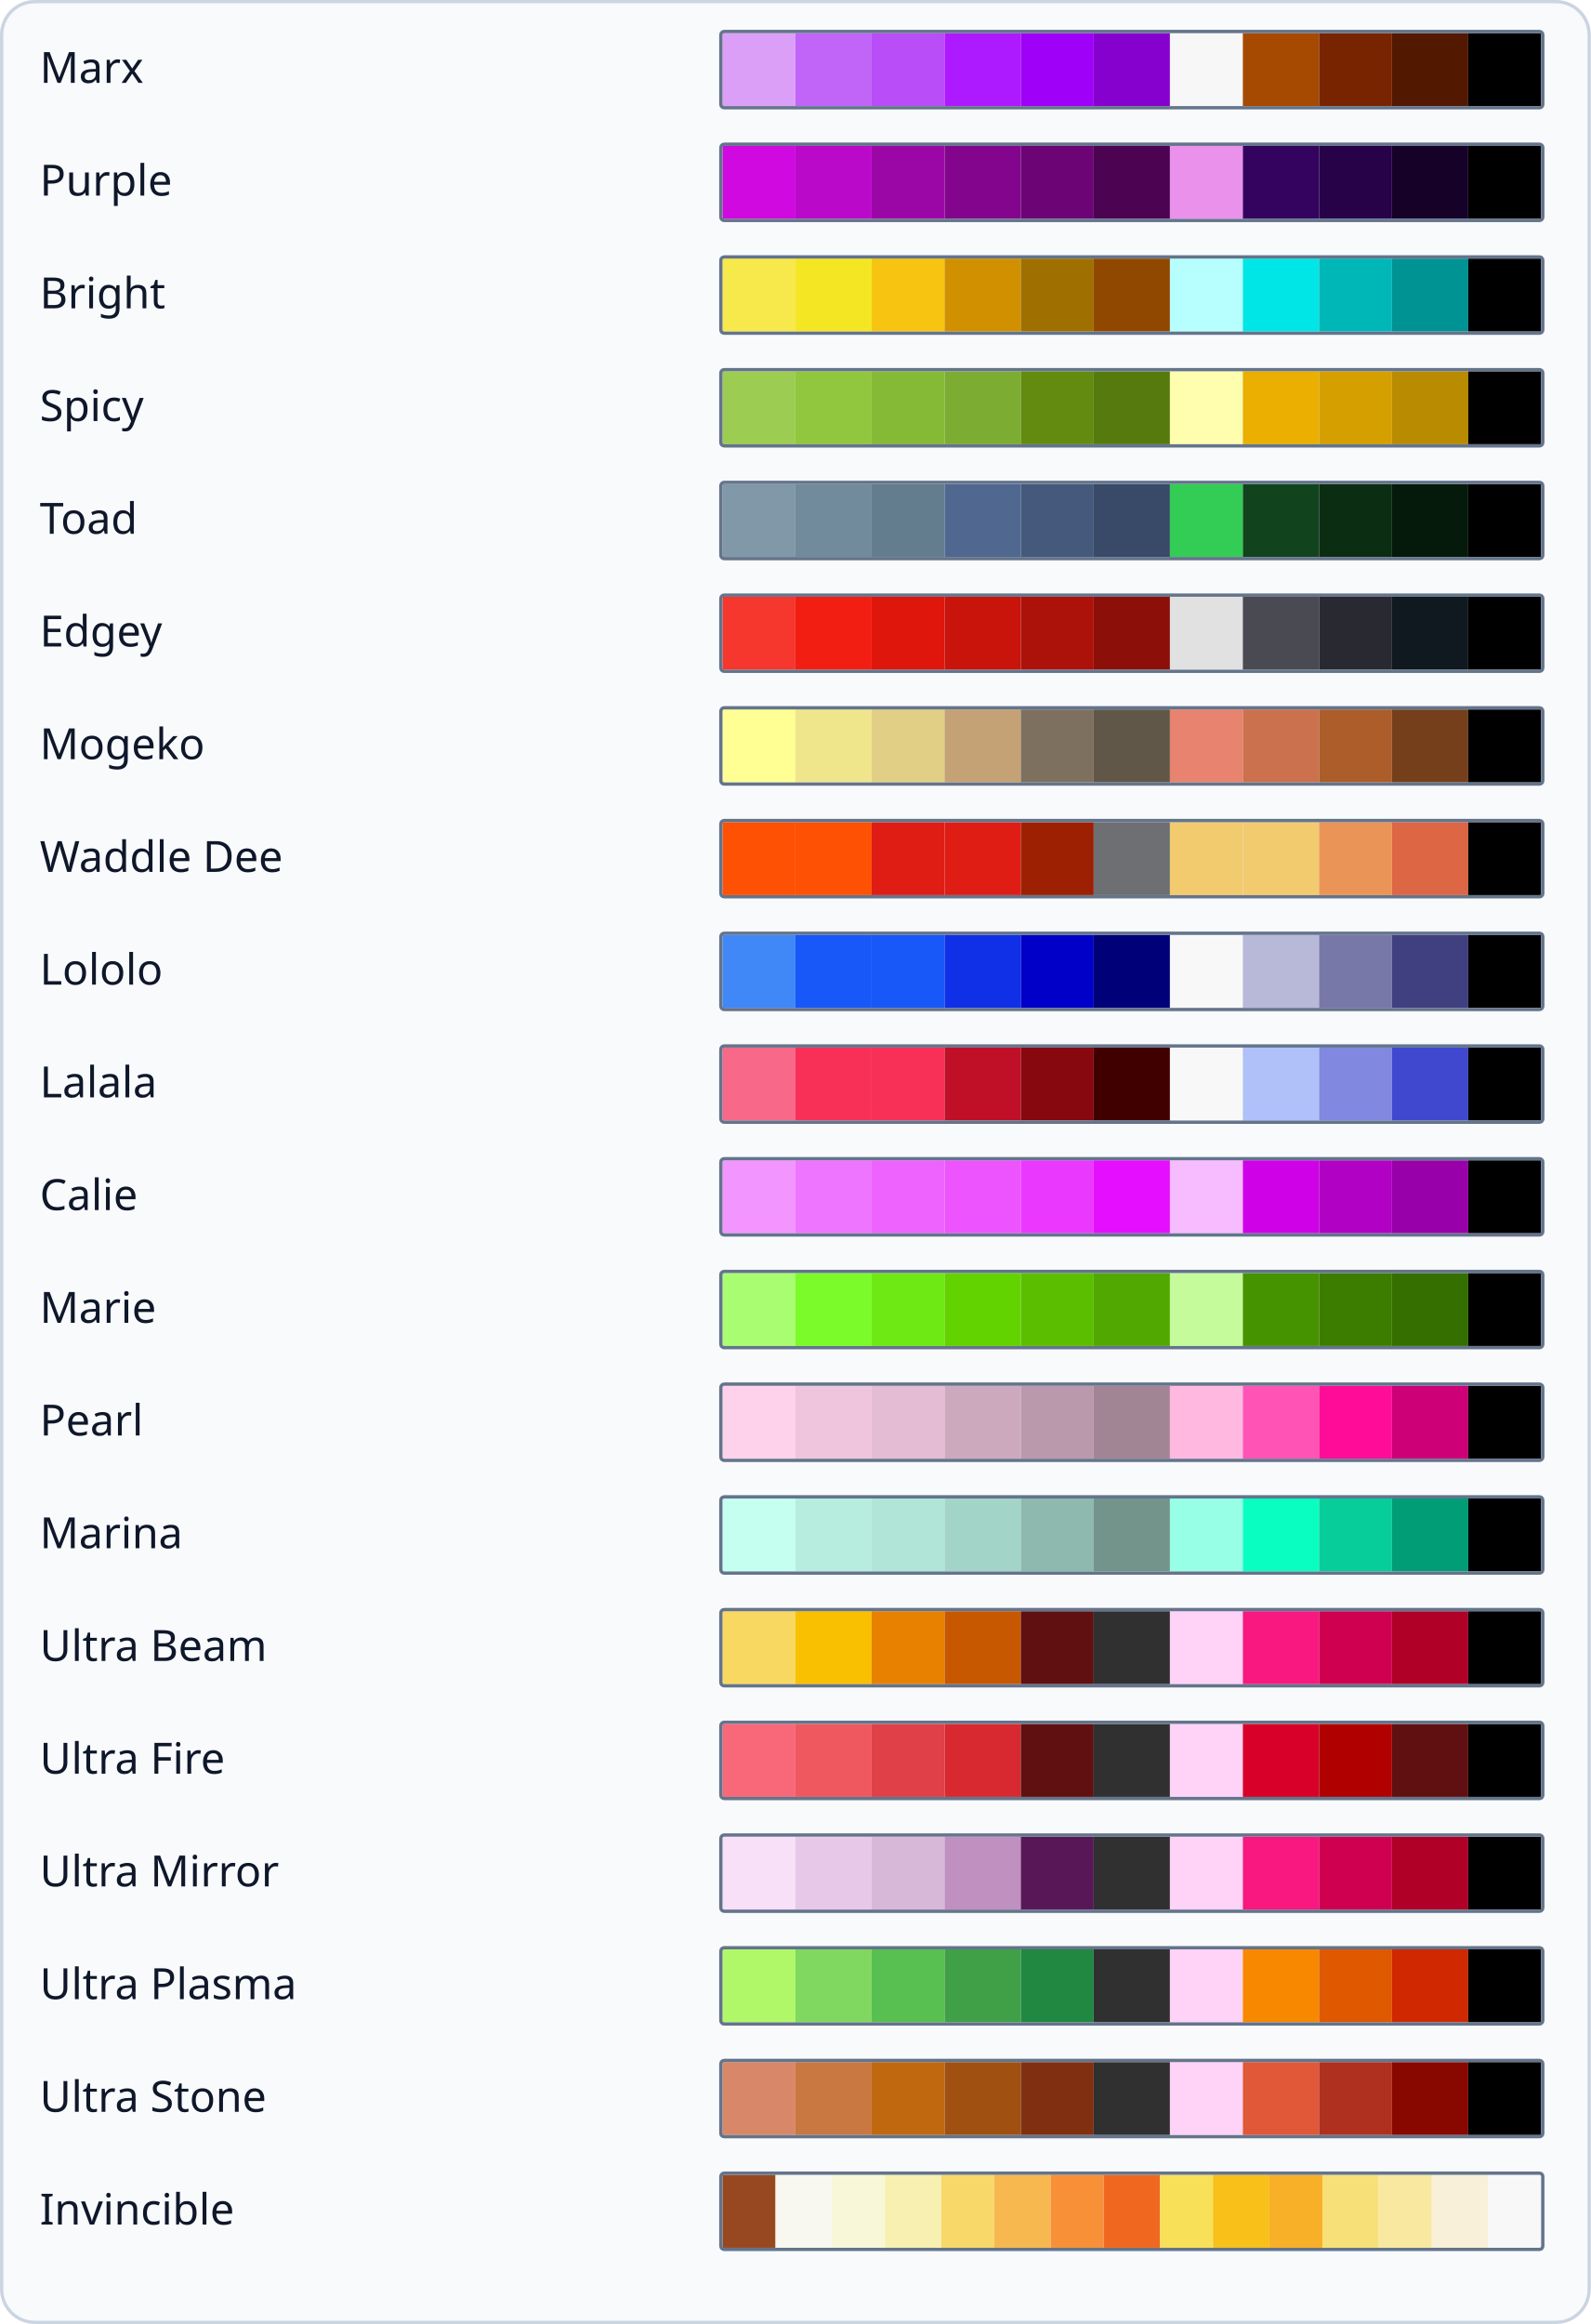
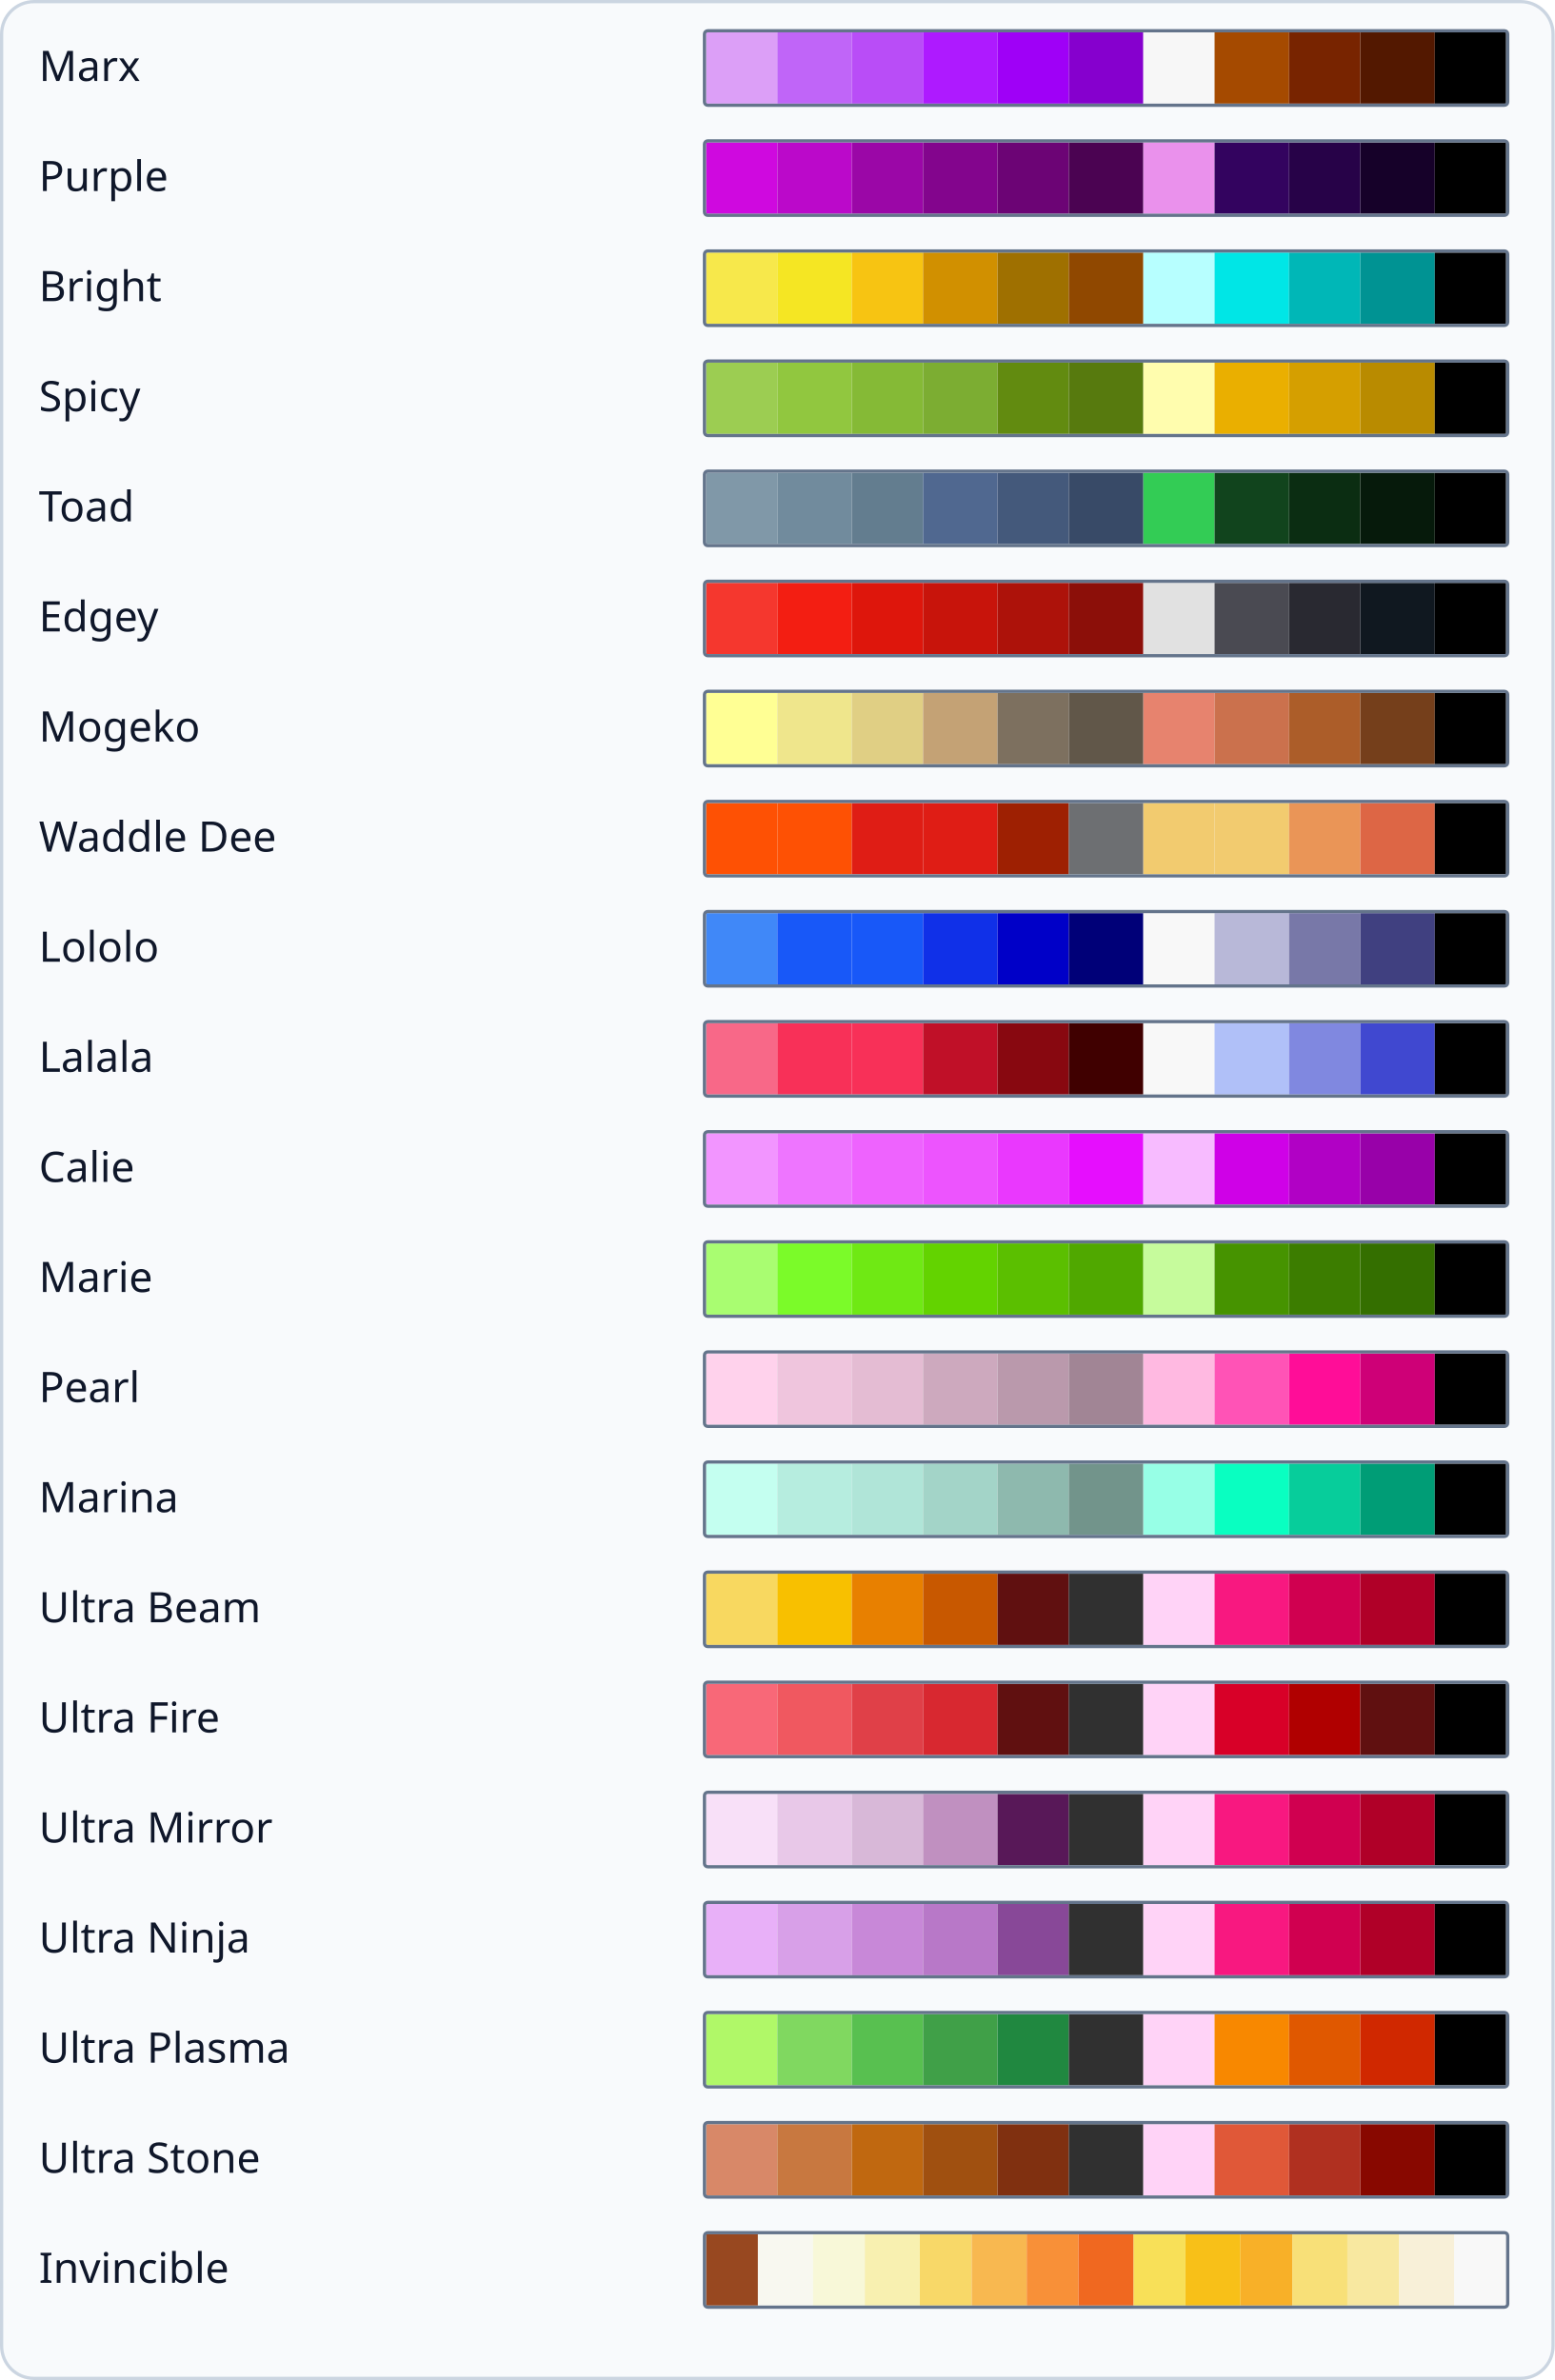
- <svg xmlns="http://www.w3.org/2000/svg" width="480" height="701" viewBox="0 0 480 701" role="img">
-   <rect x=".5" y=".5" width="479" height="700" rx="10" fill="#f8fafc" stroke="#cbd5e1" />
+ <svg xmlns="http://www.w3.org/2000/svg" width="480" height="735" viewBox="0 0 480 735" role="img">
+   <rect x=".5" y=".5" width="479" height="734" rx="10" fill="#f8fafc" stroke="#cbd5e1" />
  <g font-family="system-ui, sans-serif" font-size="13" fill="#0f172a">
    <text x="12" y="25">Marx</text>
    <rect x="218" y="10" width="22" height="22" fill="#dc9ff7" />
    <rect x="240" y="10" width="23" height="22" fill="#c065f8" />
    <rect x="263" y="10" width="22" height="22" fill="#b94df7" />
    <rect x="285" y="10" width="23" height="22" fill="#ae1aff" />
    <rect x="308" y="10" width="22" height="22" fill="#9f00f7" />
    <rect x="330" y="10" width="23" height="22" fill="#8600ce" />
    <rect x="353" y="10" width="22" height="22" fill="#f7f7f7" />
    <rect x="375" y="10" width="23" height="22" fill="#a54a00" />
    <rect x="398" y="10" width="22" height="22" fill="#782400" />
    <rect x="420" y="10" width="23" height="22" fill="#531800" />
    <rect x="443" y="10" width="22" height="22" fill="#000000" />
    <rect x="217.5" y="9.5" width="248" height="23" rx="1" fill="none" stroke="#64748b" />
    <text x="12" y="59">Purple</text>
    <rect x="218" y="44" width="22" height="22" fill="#cf09df" />
    <rect x="240" y="44" width="23" height="22" fill="#bb09ca" />
    <rect x="263" y="44" width="22" height="22" fill="#9b07a7" />
    <rect x="285" y="44" width="23" height="22" fill="#83058d" />
    <rect x="308" y="44" width="22" height="22" fill="#6c0475" />
    <rect x="330" y="44" width="23" height="22" fill="#4b0352" />
    <rect x="353" y="44" width="22" height="22" fill="#ea91ec" />
    <rect x="375" y="44" width="23" height="22" fill="#33035f" />
    <rect x="398" y="44" width="22" height="22" fill="#270248" />
    <rect x="420" y="44" width="23" height="22" fill="#160129" />
    <rect x="443" y="44" width="22" height="22" fill="#000000" />
    <rect x="217.5" y="43.5" width="248" height="23" rx="1" fill="none" stroke="#64748b" />
    <text x="12" y="93">Bright</text>
    <rect x="218" y="78" width="22" height="22" fill="#f7e84b" />
    <rect x="240" y="78" width="23" height="22" fill="#f5e623" />
    <rect x="263" y="78" width="22" height="22" fill="#f7c412" />
    <rect x="285" y="78" width="23" height="22" fill="#d19000" />
    <rect x="308" y="78" width="22" height="22" fill="#9f7000" />
    <rect x="330" y="78" width="23" height="22" fill="#904800" />
    <rect x="353" y="78" width="22" height="22" fill="#b7ffff" />
    <rect x="375" y="78" width="23" height="22" fill="#00e6e6" />
    <rect x="398" y="78" width="22" height="22" fill="#00b7b7" />
    <rect x="420" y="78" width="23" height="22" fill="#009393" />
    <rect x="443" y="78" width="22" height="22" fill="#000000" />
    <rect x="217.5" y="77.5" width="248" height="23" rx="1" fill="none" stroke="#64748b" />
    <text x="12" y="127">Spicy</text>
    <rect x="218" y="112" width="22" height="22" fill="#9ccd52" />
    <rect x="240" y="112" width="23" height="22" fill="#91c73f" />
    <rect x="263" y="112" width="22" height="22" fill="#85ba36" />
    <rect x="285" y="112" width="23" height="22" fill="#7cad32" />
    <rect x="308" y="112" width="22" height="22" fill="#628b10" />
    <rect x="330" y="112" width="23" height="22" fill="#577a0e" />
    <rect x="353" y="112" width="22" height="22" fill="#fffdae" />
    <rect x="375" y="112" width="23" height="22" fill="#eaaf00" />
    <rect x="398" y="112" width="22" height="22" fill="#d59f00" />
    <rect x="420" y="112" width="23" height="22" fill="#b98b00" />
    <rect x="443" y="112" width="22" height="22" fill="#000000" />
    <rect x="217.5" y="111.5" width="248" height="23" rx="1" fill="none" stroke="#64748b" />
    <text x="12" y="161">Toad</text>
    <rect x="218" y="146" width="22" height="22" fill="#8098a8" />
    <rect x="240" y="146" width="23" height="22" fill="#718b9d" />
    <rect x="263" y="146" width="22" height="22" fill="#637d8f" />
    <rect x="285" y="146" width="23" height="22" fill="#506890" />
    <rect x="308" y="146" width="22" height="22" fill="#44597b" />
    <rect x="330" y="146" width="23" height="22" fill="#384a67" />
    <rect x="353" y="146" width="22" height="22" fill="#33cc55" />
    <rect x="375" y="146" width="23" height="22" fill="#11441d" />
    <rect x="398" y="146" width="22" height="22" fill="#0b2d12" />
    <rect x="420" y="146" width="23" height="22" fill="#061a0b" />
    <rect x="443" y="146" width="22" height="22" fill="#000000" />
    <rect x="217.5" y="145.5" width="248" height="23" rx="1" fill="none" stroke="#64748b" />
    <text x="12" y="195">Edgey</text>
    <rect x="218" y="180" width="22" height="22" fill="#f5372e" />
    <rect x="240" y="180" width="23" height="22" fill="#f31e12" />
    <rect x="263" y="180" width="22" height="22" fill="#de160c" />
    <rect x="285" y="180" width="23" height="22" fill="#c8140b" />
    <rect x="308" y="180" width="22" height="22" fill="#ad120a" />
    <rect x="330" y="180" width="23" height="22" fill="#8c0f09" />
    <rect x="353" y="180" width="22" height="22" fill="#e1e1e1" />
    <rect x="375" y="180" width="23" height="22" fill="#4a4a52" />
    <rect x="398" y="180" width="22" height="22" fill="#292931" />
    <rect x="420" y="180" width="23" height="22" fill="#101820" />
    <rect x="443" y="180" width="22" height="22" fill="#000000" />
    <rect x="217.5" y="179.5" width="248" height="23" rx="1" fill="none" stroke="#64748b" />
    <text x="12" y="229">Mogeko</text>
    <rect x="218" y="214" width="22" height="22" fill="#ffff94" />
    <rect x="240" y="214" width="23" height="22" fill="#efe68c" />
    <rect x="263" y="214" width="22" height="22" fill="#e0cf84" />
    <rect x="285" y="214" width="23" height="22" fill="#c4a275" />
    <rect x="308" y="214" width="22" height="22" fill="#7d705f" />
    <rect x="330" y="214" width="23" height="22" fill="#615749" />
    <rect x="353" y="214" width="22" height="22" fill="#e7836e" />
    <rect x="375" y="214" width="23" height="22" fill="#cb714d" />
    <rect x="398" y="214" width="22" height="22" fill="#ac5d29" />
    <rect x="420" y="214" width="23" height="22" fill="#753f1b" />
    <rect x="443" y="214" width="22" height="22" fill="#000000" />
    <rect x="217.5" y="213.5" width="248" height="23" rx="1" fill="none" stroke="#64748b" />
    <text x="12" y="263">Waddle Dee</text>
    <rect x="218" y="248" width="22" height="22" fill="#fe5104" />
    <rect x="240" y="248" width="23" height="22" fill="#fe5104" />
    <rect x="263" y="248" width="22" height="22" fill="#df1d15" />
    <rect x="285" y="248" width="23" height="22" fill="#df1d15" />
    <rect x="308" y="248" width="22" height="22" fill="#9e2002" />
    <rect x="330" y="248" width="23" height="22" fill="#6d6f72" />
    <rect x="353" y="248" width="22" height="22" fill="#f2cb6f" />
    <rect x="375" y="248" width="23" height="22" fill="#f2cb6f" />
    <rect x="398" y="248" width="22" height="22" fill="#ea9557" />
    <rect x="420" y="248" width="23" height="22" fill="#dd6645" />
    <rect x="443" y="248" width="22" height="22" fill="#000000" />
    <rect x="217.5" y="247.5" width="248" height="23" rx="1" fill="none" stroke="#64748b" />
    <text x="12" y="297">Lololo</text>
    <rect x="218" y="282" width="22" height="22" fill="#4088f8" />
    <rect x="240" y="282" width="23" height="22" fill="#1858f8" />
    <rect x="263" y="282" width="22" height="22" fill="#1858f8" />
    <rect x="285" y="282" width="23" height="22" fill="#1030e8" />
    <rect x="308" y="282" width="22" height="22" fill="#0000c8" />
    <rect x="330" y="282" width="23" height="22" fill="#000078" />
    <rect x="353" y="282" width="22" height="22" fill="#f8f8f8" />
    <rect x="375" y="282" width="23" height="22" fill="#b8b8d8" />
    <rect x="398" y="282" width="22" height="22" fill="#7878a8" />
    <rect x="420" y="282" width="23" height="22" fill="#404080" />
    <rect x="443" y="282" width="22" height="22" fill="#000000" />
    <rect x="217.5" y="281.5" width="248" height="23" rx="1" fill="none" stroke="#64748b" />
    <text x="12" y="331">Lalala</text>
    <rect x="218" y="316" width="22" height="22" fill="#f86888" />
    <rect x="240" y="316" width="23" height="22" fill="#f83058" />
    <rect x="263" y="316" width="22" height="22" fill="#f83058" />
    <rect x="285" y="316" width="23" height="22" fill="#c01028" />
    <rect x="308" y="316" width="22" height="22" fill="#880810" />
    <rect x="330" y="316" width="23" height="22" fill="#400000" />
    <rect x="353" y="316" width="22" height="22" fill="#f8f8f8" />
    <rect x="375" y="316" width="23" height="22" fill="#b0c0f8" />
    <rect x="398" y="316" width="22" height="22" fill="#8088e0" />
    <rect x="420" y="316" width="23" height="22" fill="#4048d0" />
    <rect x="443" y="316" width="22" height="22" fill="#000000" />
    <rect x="217.5" y="315.5" width="248" height="23" rx="1" fill="none" stroke="#64748b" />
    <text x="12" y="365">Calie</text>
    <rect x="218" y="350" width="22" height="22" fill="#f295ff" />
    <rect x="240" y="350" width="23" height="22" fill="#ee75ff" />
    <rect x="263" y="350" width="22" height="22" fill="#ee63fe" />
    <rect x="285" y="350" width="23" height="22" fill="#ed54fe" />
    <rect x="308" y="350" width="22" height="22" fill="#ea38fe" />
    <rect x="330" y="350" width="23" height="22" fill="#e60efe" />
    <rect x="353" y="350" width="22" height="22" fill="#f7bbff" />
    <rect x="375" y="350" width="23" height="22" fill="#cf01e7" />
    <rect x="398" y="350" width="22" height="22" fill="#b101c5" />
    <rect x="420" y="350" width="23" height="22" fill="#9801a9" />
    <rect x="443" y="350" width="22" height="22" fill="#000000" />
    <rect x="217.5" y="349.5" width="248" height="23" rx="1" fill="none" stroke="#64748b" />
    <text x="12" y="399">Marie</text>
    <rect x="218" y="384" width="22" height="22" fill="#a9fd71" />
    <rect x="240" y="384" width="23" height="22" fill="#7bfb29" />
    <rect x="263" y="384" width="22" height="22" fill="#6fe914" />
    <rect x="285" y="384" width="23" height="22" fill="#63d300" />
    <rect x="308" y="384" width="22" height="22" fill="#5bbf00" />
    <rect x="330" y="384" width="23" height="22" fill="#50a800" />
    <rect x="353" y="384" width="22" height="22" fill="#c6fb9c" />
    <rect x="375" y="384" width="23" height="22" fill="#469300" />
    <rect x="398" y="384" width="22" height="22" fill="#3c7d00" />
    <rect x="420" y="384" width="23" height="22" fill="#346f00" />
    <rect x="443" y="384" width="22" height="22" fill="#000000" />
    <rect x="217.5" y="383.5" width="248" height="23" rx="1" fill="none" stroke="#64748b" />
    <text x="12" y="433">Pearl</text>
    <rect x="218" y="418" width="22" height="22" fill="#ffd2ec" />
    <rect x="240" y="418" width="23" height="22" fill="#efc5dd" />
    <rect x="263" y="418" width="22" height="22" fill="#e4bcd3" />
    <rect x="285" y="418" width="23" height="22" fill="#cda9be" />
    <rect x="308" y="418" width="22" height="22" fill="#ba99ac" />
    <rect x="330" y="418" width="23" height="22" fill="#a18595" />
    <rect x="353" y="418" width="22" height="22" fill="#ffb9e1" />
    <rect x="375" y="418" width="23" height="22" fill="#ff53b6" />
    <rect x="398" y="418" width="22" height="22" fill="#ff0d98" />
    <rect x="420" y="418" width="23" height="22" fill="#ce0077" />
    <rect x="443" y="418" width="22" height="22" fill="#000000" />
    <rect x="217.5" y="417.5" width="248" height="23" rx="1" fill="none" stroke="#64748b" />
    <text x="12" y="467">Marina</text>
    <rect x="218" y="452" width="22" height="22" fill="#c4fff0" />
    <rect x="240" y="452" width="23" height="22" fill="#b6eddf" />
    <rect x="263" y="452" width="22" height="22" fill="#b0e5d8" />
    <rect x="285" y="452" width="23" height="22" fill="#a3d4c8" />
    <rect x="308" y="452" width="22" height="22" fill="#8eb9ae" />
    <rect x="330" y="452" width="23" height="22" fill="#72948b" />
    <rect x="353" y="452" width="22" height="22" fill="#97ffe6" />
    <rect x="375" y="452" width="23" height="22" fill="#09ffc1" />
    <rect x="398" y="452" width="22" height="22" fill="#07cd9b" />
    <rect x="420" y="452" width="23" height="22" fill="#009d76" />
    <rect x="443" y="452" width="22" height="22" fill="#000000" />
    <rect x="217.5" y="451.5" width="248" height="23" rx="1" fill="none" stroke="#64748b" />
    <text x="12" y="501">Ultra Beam</text>
    <rect x="218" y="486" width="22" height="22" fill="#f8d860" />
    <rect x="240" y="486" width="23" height="22" fill="#f8c000" />
    <rect x="263" y="486" width="22" height="22" fill="#e88000" />
    <rect x="285" y="486" width="23" height="22" fill="#c85800" />
    <rect x="308" y="486" width="22" height="22" fill="#601010" />
    <rect x="330" y="486" width="23" height="22" fill="#303030" />
    <rect x="353" y="486" width="22" height="22" fill="#ffd3f7" />
    <rect x="375" y="486" width="23" height="22" fill="#f81880" />
    <rect x="398" y="486" width="22" height="22" fill="#d00050" />
    <rect x="420" y="486" width="23" height="22" fill="#b00028" />
    <rect x="443" y="486" width="22" height="22" fill="#000000" />
    <rect x="217.5" y="485.5" width="248" height="23" rx="1" fill="none" stroke="#64748b" />
    <text x="12" y="535">Ultra Fire</text>
    <rect x="218" y="520" width="22" height="22" fill="#f86878" />
    <rect x="240" y="520" width="23" height="22" fill="#f05860" />
    <rect x="263" y="520" width="22" height="22" fill="#e04048" />
    <rect x="285" y="520" width="23" height="22" fill="#d82830" />
    <rect x="308" y="520" width="22" height="22" fill="#601010" />
    <rect x="330" y="520" width="23" height="22" fill="#303030" />
    <rect x="353" y="520" width="22" height="22" fill="#ffd3f7" />
    <rect x="375" y="520" width="23" height="22" fill="#d80028" />
    <rect x="398" y="520" width="22" height="22" fill="#b00000" />
    <rect x="420" y="520" width="23" height="22" fill="#601010" />
    <rect x="443" y="520" width="22" height="22" fill="#000000" />
    <rect x="217.5" y="519.5" width="248" height="23" rx="1" fill="none" stroke="#64748b" />
    <text x="12" y="569">Ultra Mirror</text>
    <rect x="218" y="554" width="22" height="22" fill="#f8e0f8" />
    <rect x="240" y="554" width="23" height="22" fill="#e8c8e8" />
    <rect x="263" y="554" width="22" height="22" fill="#d8b8d8" />
    <rect x="285" y="554" width="23" height="22" fill="#c090c0" />
    <rect x="308" y="554" width="22" height="22" fill="#581858" />
    <rect x="330" y="554" width="23" height="22" fill="#303030" />
    <rect x="353" y="554" width="22" height="22" fill="#ffd3f7" />
    <rect x="375" y="554" width="23" height="22" fill="#f81880" />
    <rect x="398" y="554" width="22" height="22" fill="#d00050" />
    <rect x="420" y="554" width="23" height="22" fill="#b00028" />
    <rect x="443" y="554" width="22" height="22" fill="#000000" />
    <rect x="217.5" y="553.5" width="248" height="23" rx="1" fill="none" stroke="#64748b" />
-     <text x="12" y="603">Ultra Plasma</text>
-     <rect x="218" y="588" width="22" height="22" fill="#b0f868" />
-     <rect x="240" y="588" width="23" height="22" fill="#80d860" />
-     <rect x="263" y="588" width="22" height="22" fill="#58c050" />
-     <rect x="285" y="588" width="23" height="22" fill="#40a048" />
-     <rect x="308" y="588" width="22" height="22" fill="#208840" />
+     <text x="12" y="603">Ultra Ninja</text>
+     <rect x="218" y="588" width="22" height="22" fill="#e8b0f8" />
+     <rect x="240" y="588" width="23" height="22" fill="#d8a0e8" />
+     <rect x="263" y="588" width="22" height="22" fill="#c888d8" />
+     <rect x="285" y="588" width="23" height="22" fill="#b878c8" />
+     <rect x="308" y="588" width="22" height="22" fill="#884898" />
    <rect x="330" y="588" width="23" height="22" fill="#303030" />
    <rect x="353" y="588" width="22" height="22" fill="#ffd3f7" />
-     <rect x="375" y="588" width="23" height="22" fill="#f88800" />
-     <rect x="398" y="588" width="22" height="22" fill="#e05800" />
-     <rect x="420" y="588" width="23" height="22" fill="#d02800" />
+     <rect x="375" y="588" width="23" height="22" fill="#f81880" />
+     <rect x="398" y="588" width="22" height="22" fill="#d00050" />
+     <rect x="420" y="588" width="23" height="22" fill="#b00028" />
    <rect x="443" y="588" width="22" height="22" fill="#000000" />
    <rect x="217.5" y="587.5" width="248" height="23" rx="1" fill="none" stroke="#64748b" />
-     <text x="12" y="637">Ultra Stone</text>
-     <rect x="218" y="622" width="22" height="22" fill="#d88868" />
-     <rect x="240" y="622" width="23" height="22" fill="#c87840" />
-     <rect x="263" y="622" width="22" height="22" fill="#c06810" />
-     <rect x="285" y="622" width="23" height="22" fill="#a05010" />
-     <rect x="308" y="622" width="22" height="22" fill="#803010" />
+     <text x="12" y="637">Ultra Plasma</text>
+     <rect x="218" y="622" width="22" height="22" fill="#b0f868" />
+     <rect x="240" y="622" width="23" height="22" fill="#80d860" />
+     <rect x="263" y="622" width="22" height="22" fill="#58c050" />
+     <rect x="285" y="622" width="23" height="22" fill="#40a048" />
+     <rect x="308" y="622" width="22" height="22" fill="#208840" />
    <rect x="330" y="622" width="23" height="22" fill="#303030" />
    <rect x="353" y="622" width="22" height="22" fill="#ffd3f7" />
-     <rect x="375" y="622" width="23" height="22" fill="#e05838" />
-     <rect x="398" y="622" width="22" height="22" fill="#b03020" />
-     <rect x="420" y="622" width="23" height="22" fill="#880800" />
+     <rect x="375" y="622" width="23" height="22" fill="#f88800" />
+     <rect x="398" y="622" width="22" height="22" fill="#e05800" />
+     <rect x="420" y="622" width="23" height="22" fill="#d02800" />
    <rect x="443" y="622" width="22" height="22" fill="#000000" />
    <rect x="217.5" y="621.5" width="248" height="23" rx="1" fill="none" stroke="#64748b" />
-     <text x="12" y="671">Invincible</text>
-     <rect x="218" y="656" width="16" height="22" fill="#984820" />
-     <rect x="234" y="656" width="17" height="22" fill="#f8f8f0" />
-     <rect x="251" y="656" width="16" height="22" fill="#f8f8d8" />
-     <rect x="267" y="656" width="17" height="22" fill="#f8f0b0" />
-     <rect x="284" y="656" width="16" height="22" fill="#f8d868" />
-     <rect x="300" y="656" width="17" height="22" fill="#f8b850" />
-     <rect x="317" y="656" width="16" height="22" fill="#f89038" />
-     <rect x="333" y="656" width="17" height="22" fill="#f06820" />
-     <rect x="350" y="656" width="16" height="22" fill="#f8e058" />
-     <rect x="366" y="656" width="17" height="22" fill="#f8c018" />
-     <rect x="383" y="656" width="16" height="22" fill="#f8b028" />
-     <rect x="399" y="656" width="17" height="22" fill="#f8e078" />
-     <rect x="416" y="656" width="16" height="22" fill="#f8e8a0" />
-     <rect x="432" y="656" width="17" height="22" fill="#f8f0d8" />
-     <rect x="449" y="656" width="16" height="22" fill="#f8f8f8" />
+     <text x="12" y="671">Ultra Stone</text>
+     <rect x="218" y="656" width="22" height="22" fill="#d88868" />
+     <rect x="240" y="656" width="23" height="22" fill="#c87840" />
+     <rect x="263" y="656" width="22" height="22" fill="#c06810" />
+     <rect x="285" y="656" width="23" height="22" fill="#a05010" />
+     <rect x="308" y="656" width="22" height="22" fill="#803010" />
+     <rect x="330" y="656" width="23" height="22" fill="#303030" />
+     <rect x="353" y="656" width="22" height="22" fill="#ffd3f7" />
+     <rect x="375" y="656" width="23" height="22" fill="#e05838" />
+     <rect x="398" y="656" width="22" height="22" fill="#b03020" />
+     <rect x="420" y="656" width="23" height="22" fill="#880800" />
+     <rect x="443" y="656" width="22" height="22" fill="#000000" />
    <rect x="217.5" y="655.5" width="248" height="23" rx="1" fill="none" stroke="#64748b" />
+     <text x="12" y="705">Invincible</text>
+     <rect x="218" y="690" width="16" height="22" fill="#984820" />
+     <rect x="234" y="690" width="17" height="22" fill="#f8f8f0" />
+     <rect x="251" y="690" width="16" height="22" fill="#f8f8d8" />
+     <rect x="267" y="690" width="17" height="22" fill="#f8f0b0" />
+     <rect x="284" y="690" width="16" height="22" fill="#f8d868" />
+     <rect x="300" y="690" width="17" height="22" fill="#f8b850" />
+     <rect x="317" y="690" width="16" height="22" fill="#f89038" />
+     <rect x="333" y="690" width="17" height="22" fill="#f06820" />
+     <rect x="350" y="690" width="16" height="22" fill="#f8e058" />
+     <rect x="366" y="690" width="17" height="22" fill="#f8c018" />
+     <rect x="383" y="690" width="16" height="22" fill="#f8b028" />
+     <rect x="399" y="690" width="17" height="22" fill="#f8e078" />
+     <rect x="416" y="690" width="16" height="22" fill="#f8e8a0" />
+     <rect x="432" y="690" width="17" height="22" fill="#f8f0d8" />
+     <rect x="449" y="690" width="16" height="22" fill="#f8f8f8" />
+     <rect x="217.5" y="689.5" width="248" height="23" rx="1" fill="none" stroke="#64748b" />
  </g>
</svg>
